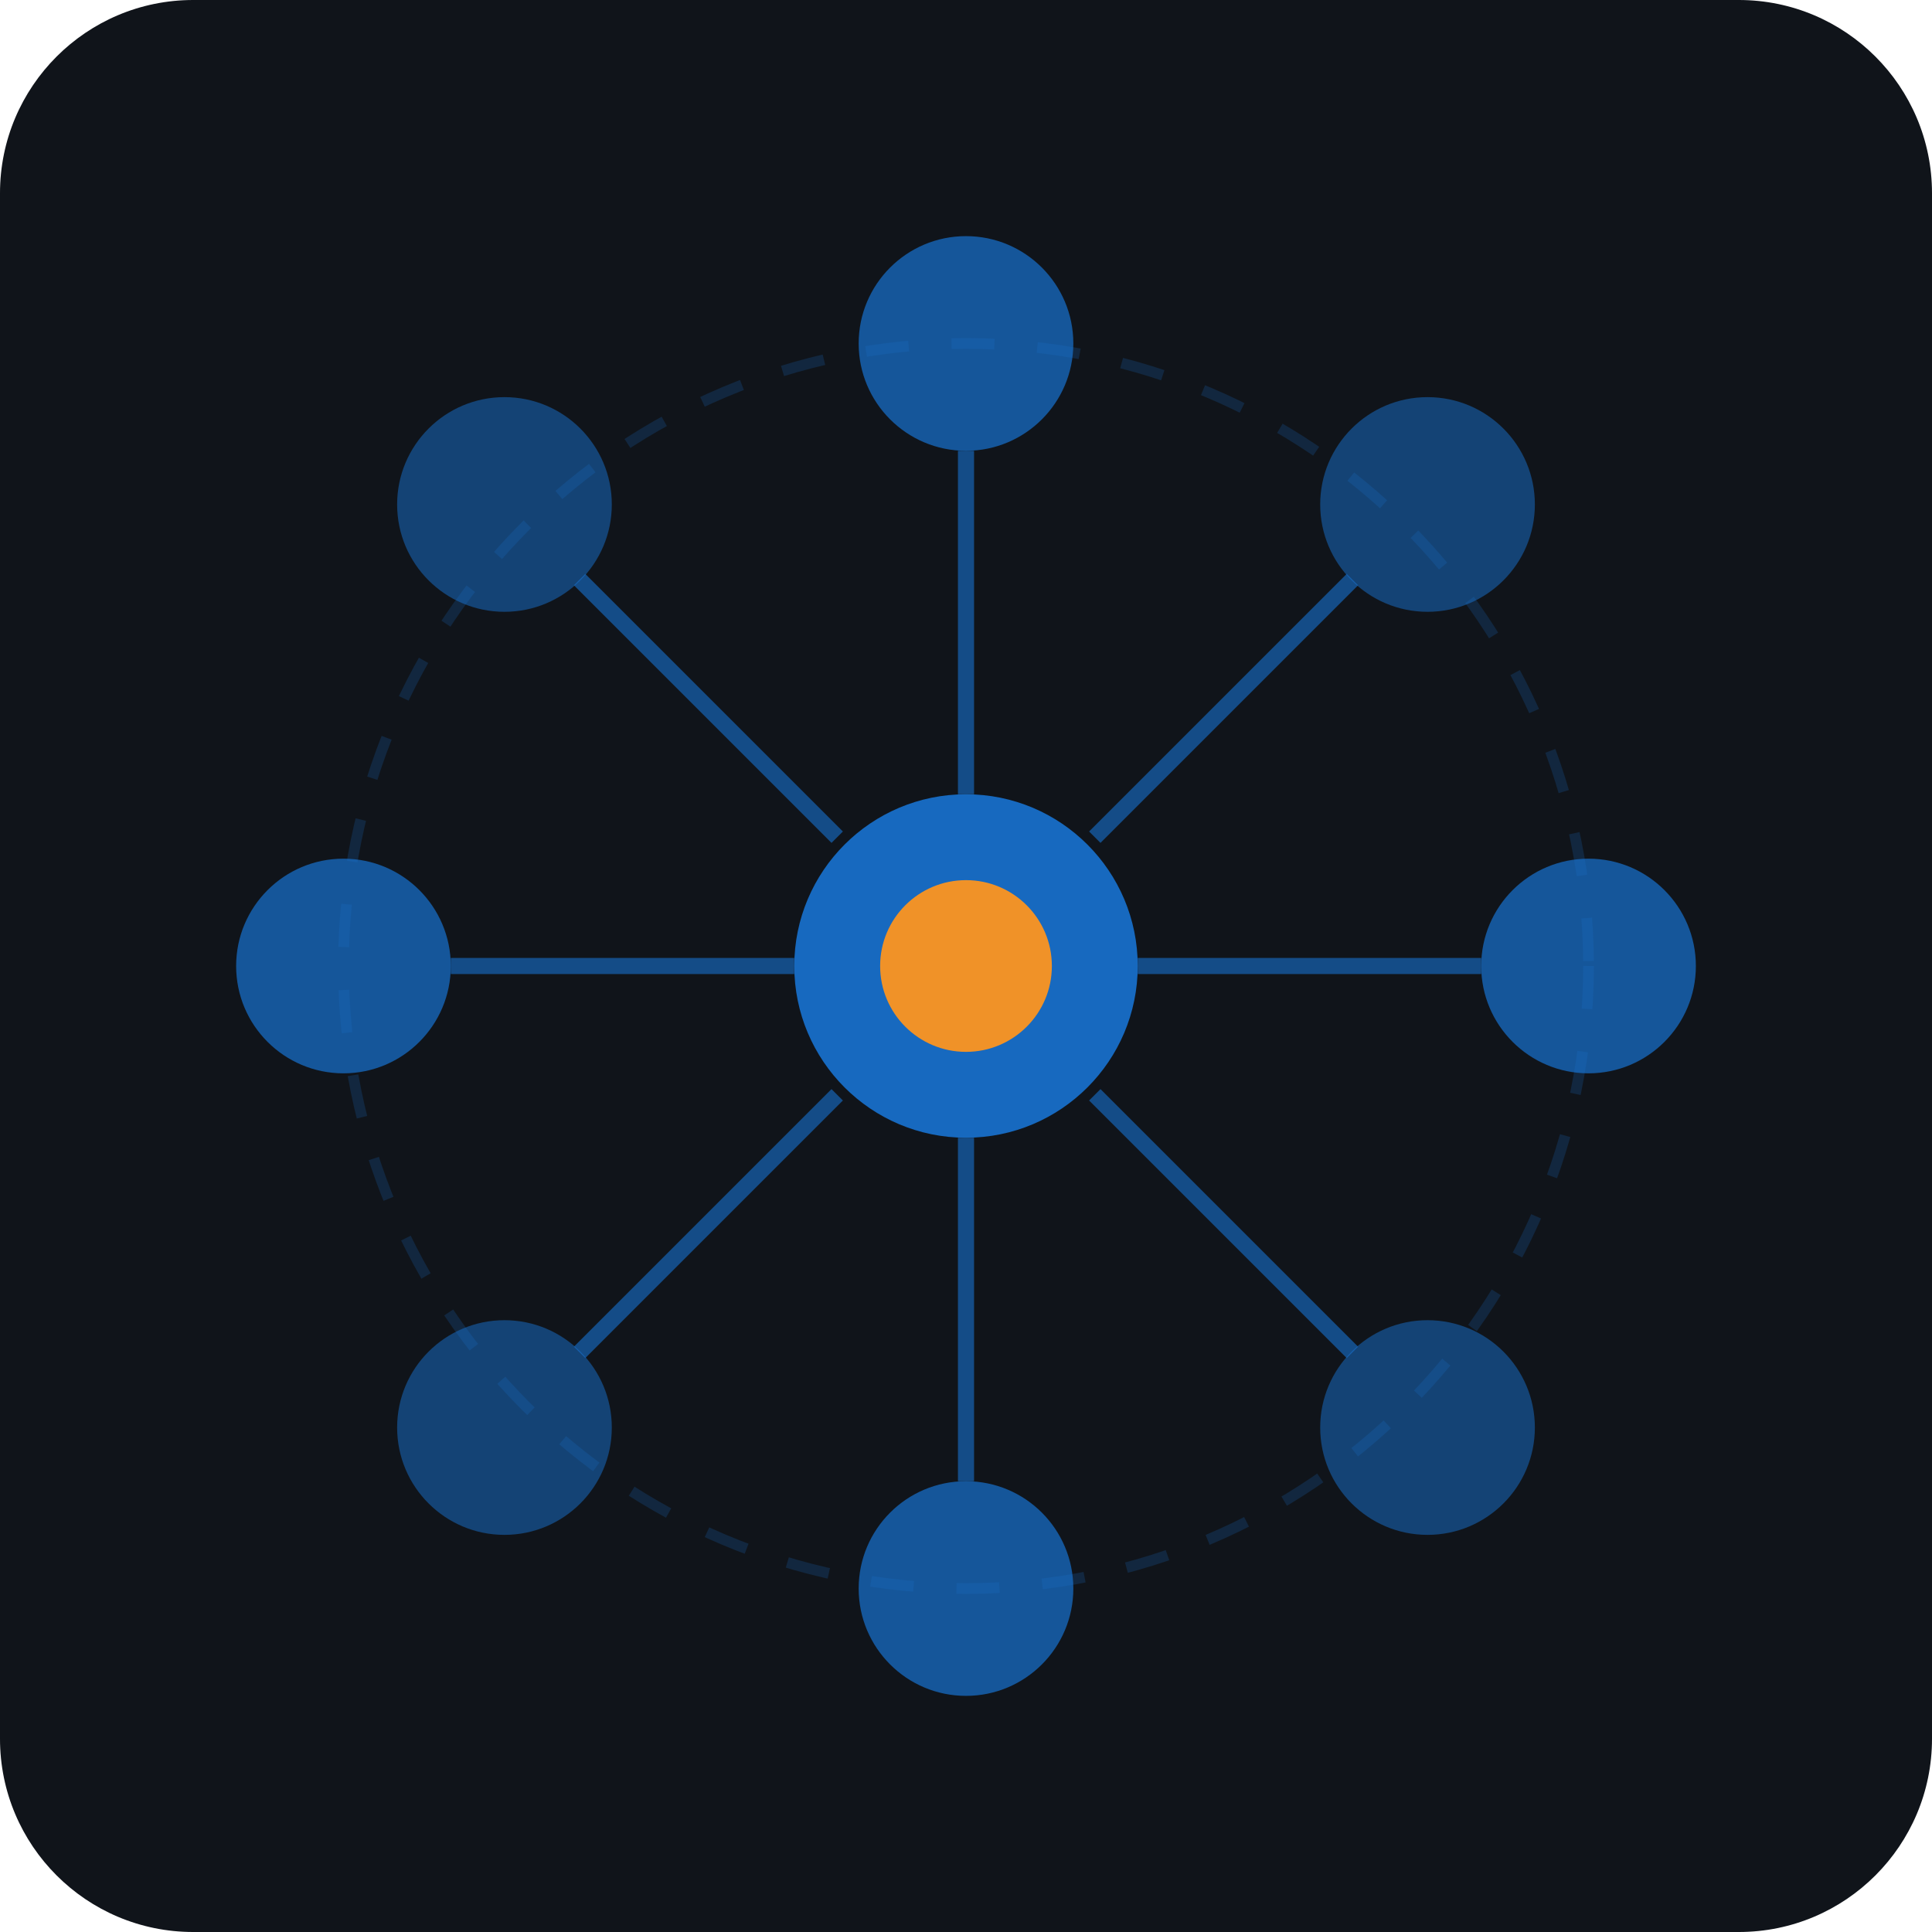
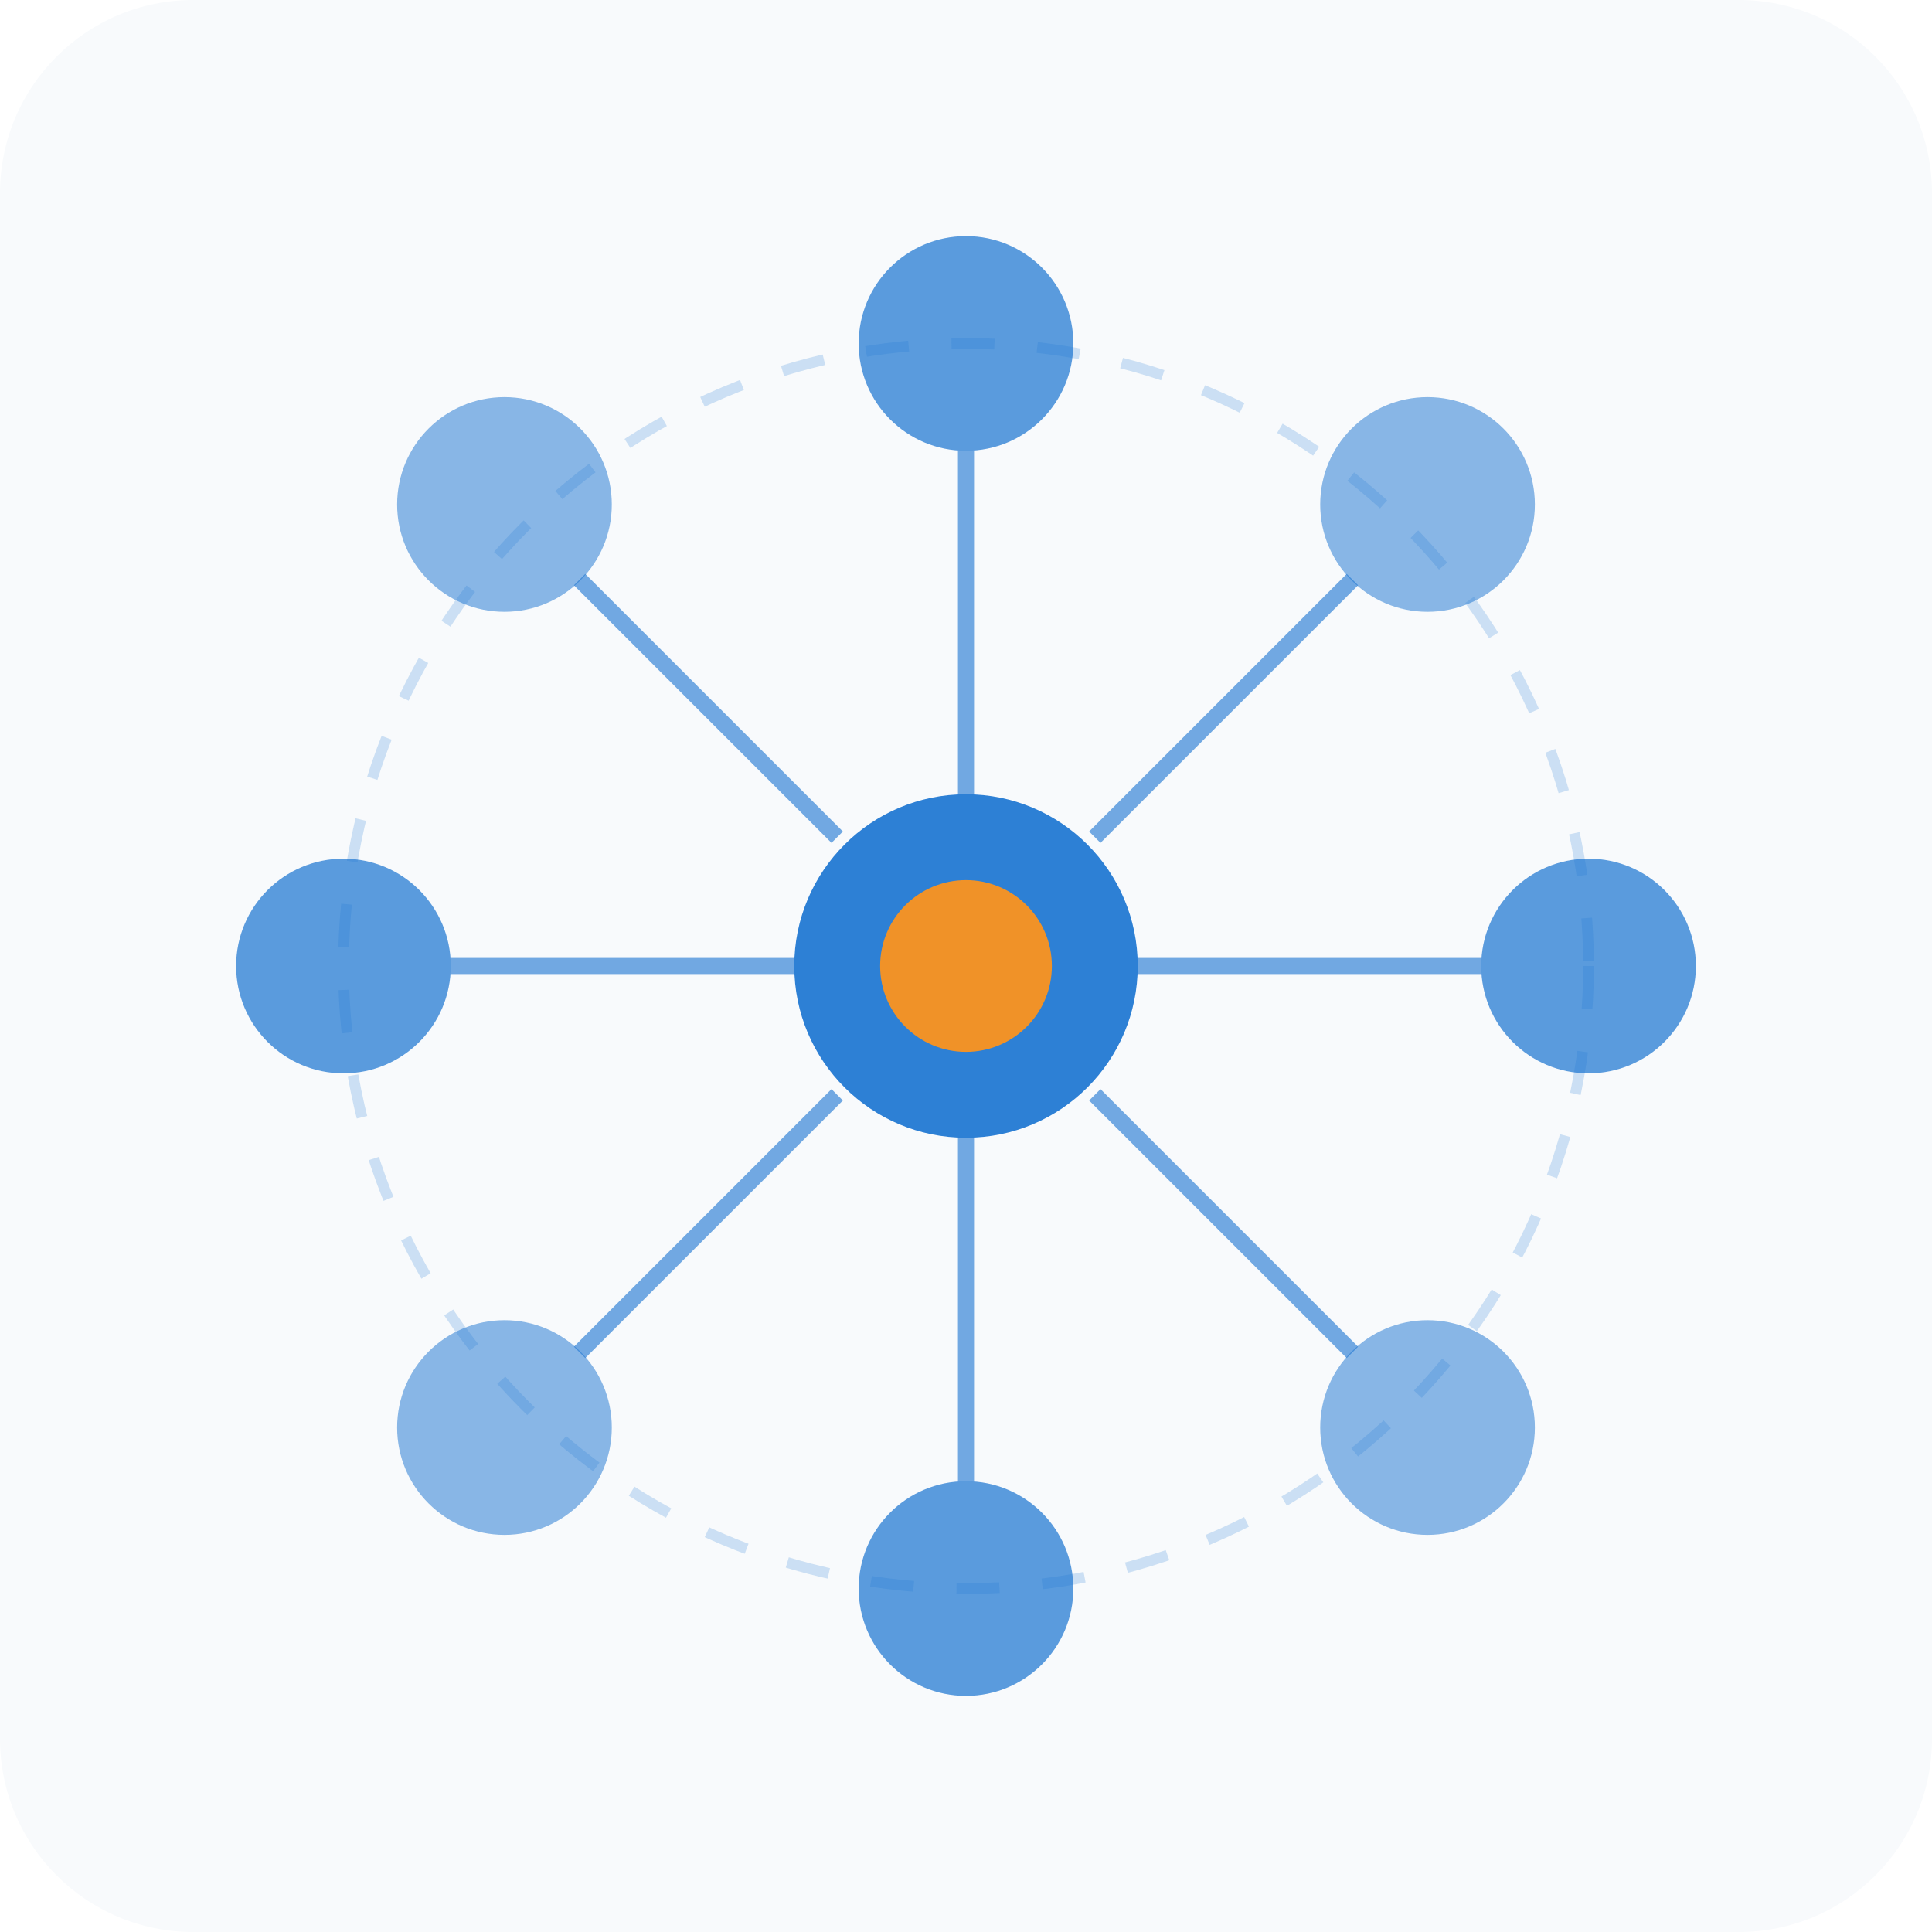
<svg xmlns="http://www.w3.org/2000/svg" viewBox="0 0 180 180">
-   <rect width="180" height="180" rx="18" fill="#10141a" />
+   <rect width="180" height="180" rx="18" fill="#f8fafc" />
  <circle cx="90" cy="90" r="16" fill="#1772d0" opacity="0.9" />
  <circle cx="90" cy="90" r="8" fill="#f09228" />
  <circle cx="90" cy="32" r="10" fill="#1772d0" opacity="0.7" />
  <circle cx="90" cy="148" r="10" fill="#1772d0" opacity="0.7" />
  <circle cx="32" cy="90" r="10" fill="#1772d0" opacity="0.7" />
  <circle cx="148" cy="90" r="10" fill="#1772d0" opacity="0.7" />
  <circle cx="47" cy="47" r="10" fill="#1772d0" opacity="0.5" />
  <circle cx="133" cy="47" r="10" fill="#1772d0" opacity="0.5" />
  <circle cx="47" cy="133" r="10" fill="#1772d0" opacity="0.5" />
  <circle cx="133" cy="133" r="10" fill="#1772d0" opacity="0.5" />
  <g stroke="#1772d0" stroke-width="1.5" opacity="0.6">
    <line x1="90" y1="42" x2="90" y2="74" />
    <line x1="90" y1="106" x2="90" y2="138" />
    <line x1="42" y1="90" x2="74" y2="90" />
    <line x1="106" y1="90" x2="138" y2="90" />
    <line x1="54" y1="54" x2="78" y2="78" />
    <line x1="126" y1="54" x2="102" y2="78" />
    <line x1="54" y1="126" x2="78" y2="102" />
    <line x1="126" y1="126" x2="102" y2="102" />
  </g>
  <circle cx="90" cy="90" r="58" stroke="#1772d0" stroke-width="1" fill="none" opacity="0.2" stroke-dasharray="4 4" />
</svg>
